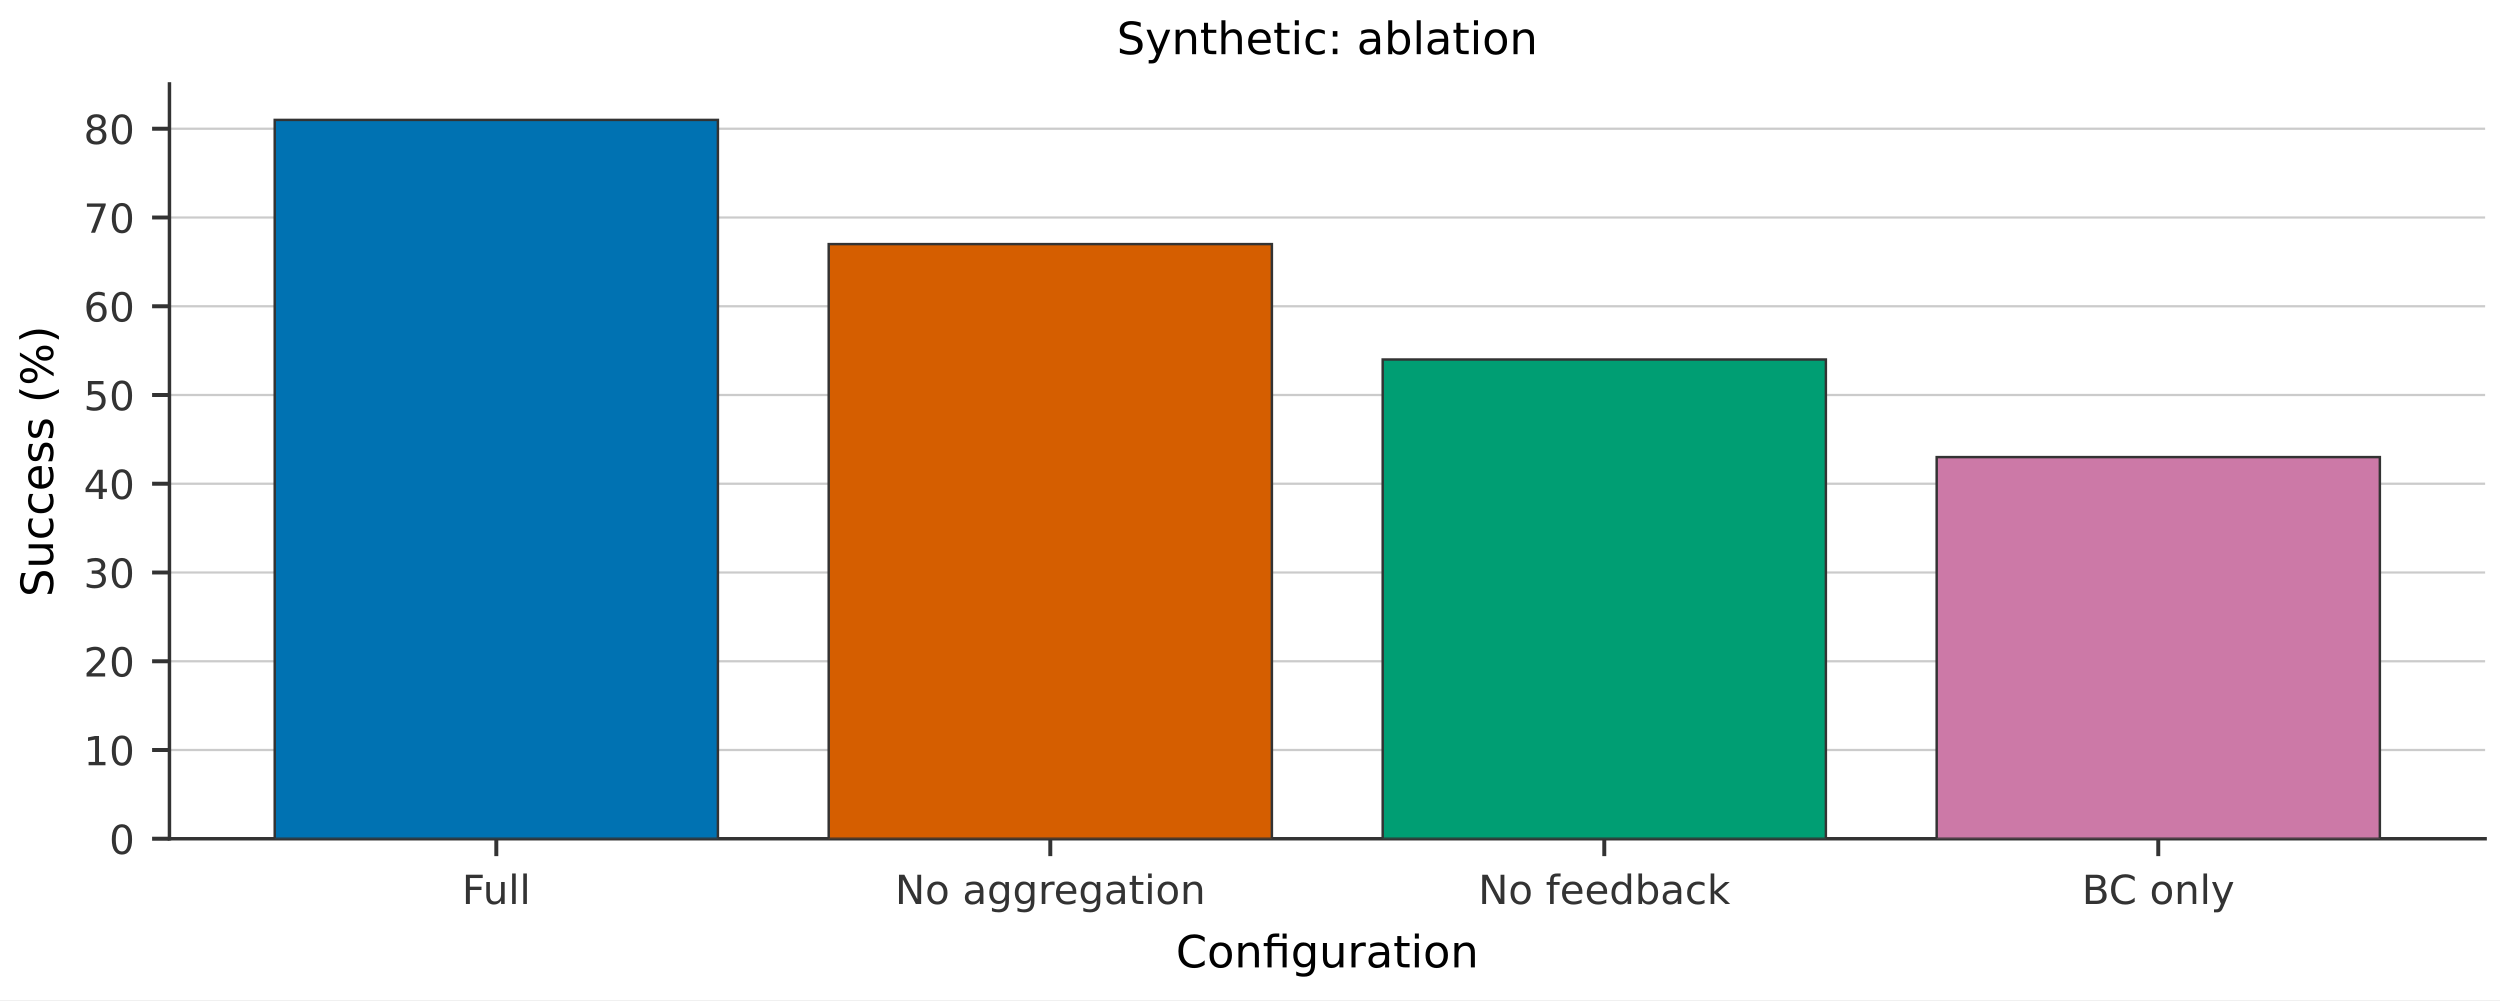
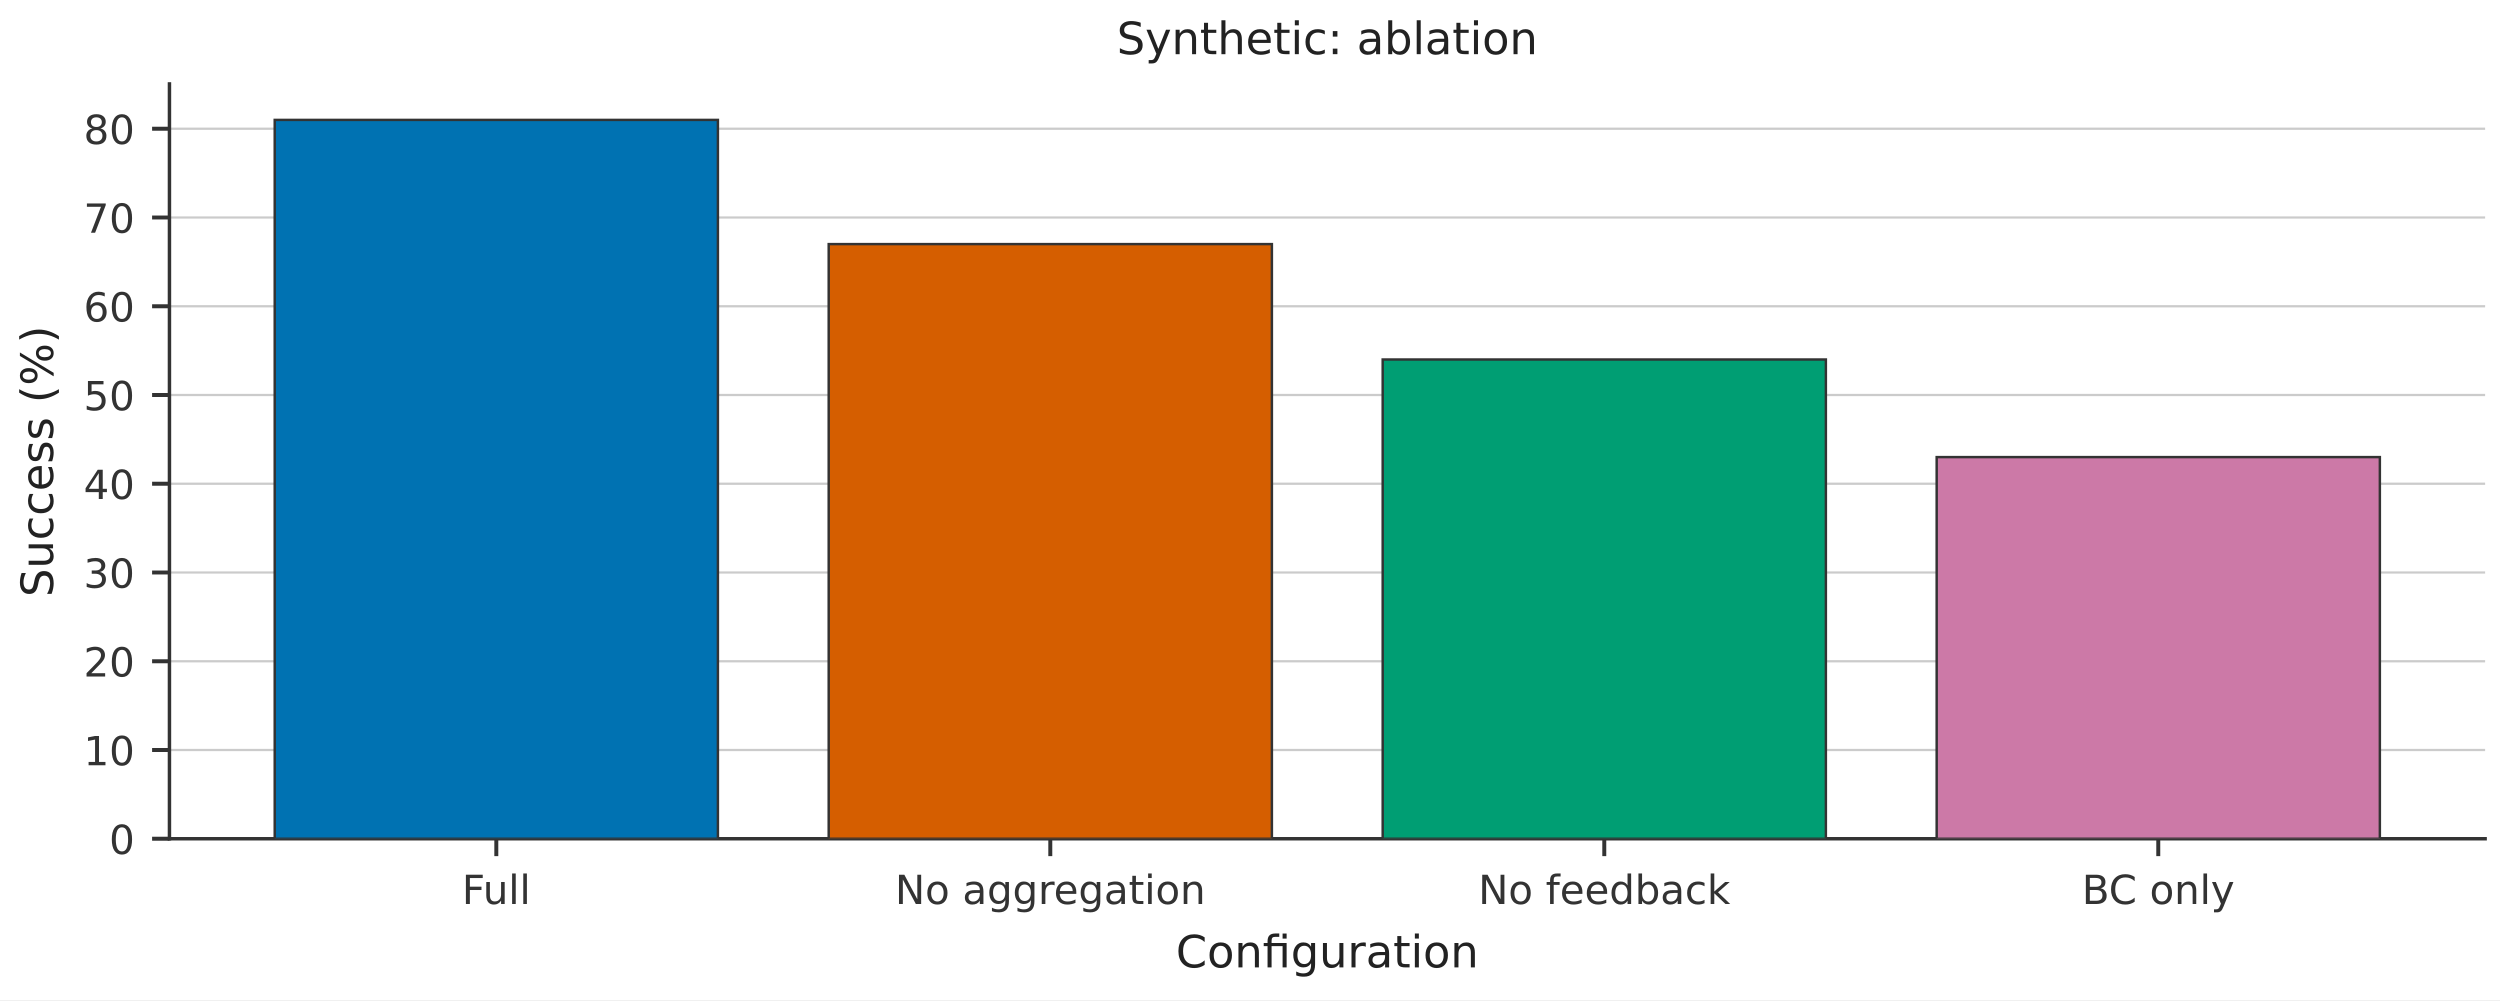
<svg xmlns="http://www.w3.org/2000/svg" xmlns:xlink="http://www.w3.org/1999/xlink" width="504pt" height="201.6pt" viewBox="0 0 504 201.6" version="1.1">
  <defs>
    <style type="text/css">*{stroke-linejoin: round; stroke-linecap: butt}</style>
  </defs>
  <g id="figure_1">
    <g id="patch_1">
      <path d="M 0 201.6  L 504 201.6  L 504 0  L 0 0  z " style="fill: #ffffff" />
    </g>
    <g id="axes_1">
      <g id="patch_2">
        <path d="M 34.162 169.092  L 501 169.092  L 501 16.92  L 34.162 16.92  z " style="fill: #ffffff" />
      </g>
      <g id="matplotlib.axis_1">
        <g id="xtick_1">
          <g id="line2d_1">
            <defs>
              <path id="mba1c90d859" d="M 0 0  L 0 3.5  " style="stroke: #333333; stroke-width: 0.8" />
            </defs>
            <g>
              <use xlink:href="#mba1c90d859" x="100.056" y="169.092" style="fill: #333333; stroke: #333333; stroke-width: 0.8" />
            </g>
          </g>
          <g id="text_1">
            <g style="fill: #333333" transform="translate(93.1308 182.2465) scale(0.081 -0.081)">
              <defs>
                <path id="DejaVuSans-29" d="M 628 4666  L 3309 4666  L 3309 4134  L 1259 4134  L 1259 2759  L 3109 2759  L 3109 2228  L 1259 2228  L 1259 0  L 628 0  L 628 4666  z " transform="scale(0.015625)" />
                <path id="DejaVuSans-58" d="M 544 1381  L 544 3500  L 1119 3500  L 1119 1403  Q 1119 906 1312 657  Q 1506 409 1894 409  Q 2359 409 2629 706  Q 2900 1003 2900 1516  L 2900 3500  L 3475 3500  L 3475 0  L 2900 0  L 2900 538  Q 2691 219 2414 64  Q 2138 -91 1772 -91  Q 1169 -91 856 284  Q 544 659 544 1381  z M 1991 3584  L 1991 3584  z " transform="scale(0.015625)" />
                <path id="DejaVuSans-4f" d="M 603 4863  L 1178 4863  L 1178 0  L 603 0  L 603 4863  z " transform="scale(0.015625)" />
              </defs>
              <use xlink:href="#DejaVuSans-29" />
              <use xlink:href="#DejaVuSans-58" transform="translate(52.04688 0)" />
              <use xlink:href="#DejaVuSans-4f" transform="translate(115.4219 0)" />
              <use xlink:href="#DejaVuSans-4f" transform="translate(143.2031 0)" />
            </g>
          </g>
        </g>
        <g id="xtick_2">
          <g id="line2d_2">
            <g>
              <use xlink:href="#mba1c90d859" x="211.739" y="169.092" style="fill: #333333; stroke: #333333; stroke-width: 0.8" />
            </g>
          </g>
          <g id="text_2">
            <g style="fill: #333333" transform="translate(180.4416 182.2465) scale(0.081 -0.081)">
              <defs>
                <path id="DejaVuSans-31" d="M 628 4666  L 1478 4666  L 3547 763  L 3547 4666  L 4159 4666  L 4159 0  L 3309 0  L 1241 3903  L 1241 0  L 628 0  L 628 4666  z " transform="scale(0.015625)" />
                <path id="DejaVuSans-52" d="M 1959 3097  Q 1497 3097 1228 2736  Q 959 2375 959 1747  Q 959 1119 1226 758  Q 1494 397 1959 397  Q 2419 397 2687 759  Q 2956 1122 2956 1747  Q 2956 2369 2687 2733  Q 2419 3097 1959 3097  z M 1959 3584  Q 2709 3584 3137 3096  Q 3566 2609 3566 1747  Q 3566 888 3137 398  Q 2709 -91 1959 -91  Q 1206 -91 779 398  Q 353 888 353 1747  Q 353 2609 779 3096  Q 1206 3584 1959 3584  z " transform="scale(0.015625)" />
                <path id="DejaVuSans-3" transform="scale(0.015625)" />
                <path id="DejaVuSans-44" d="M 2194 1759  Q 1497 1759 1228 1600  Q 959 1441 959 1056  Q 959 750 1161 570  Q 1363 391 1709 391  Q 2188 391 2477 730  Q 2766 1069 2766 1631  L 2766 1759  L 2194 1759  z M 3341 1997  L 3341 0  L 2766 0  L 2766 531  Q 2569 213 2275 61  Q 1981 -91 1556 -91  Q 1019 -91 701 211  Q 384 513 384 1019  Q 384 1609 779 1909  Q 1175 2209 1959 2209  L 2766 2209  L 2766 2266  Q 2766 2663 2505 2880  Q 2244 3097 1772 3097  Q 1472 3097 1187 3025  Q 903 2953 641 2809  L 641 3341  Q 956 3463 1253 3523  Q 1550 3584 1831 3584  Q 2591 3584 2966 3190  Q 3341 2797 3341 1997  z " transform="scale(0.015625)" />
                <path id="DejaVuSans-4a" d="M 2906 1791  Q 2906 2416 2648 2759  Q 2391 3103 1925 3103  Q 1463 3103 1205 2759  Q 947 2416 947 1791  Q 947 1169 1205 825  Q 1463 481 1925 481  Q 2391 481 2648 825  Q 2906 1169 2906 1791  z M 3481 434  Q 3481 -459 3084 -895  Q 2688 -1331 1869 -1331  Q 1566 -1331 1297 -1286  Q 1028 -1241 775 -1147  L 775 -588  Q 1028 -725 1275 -790  Q 1522 -856 1778 -856  Q 2344 -856 2625 -561  Q 2906 -266 2906 331  L 2906 616  Q 2728 306 2450 153  Q 2172 0 1784 0  Q 1141 0 747 490  Q 353 981 353 1791  Q 353 2603 747 3093  Q 1141 3584 1784 3584  Q 2172 3584 2450 3431  Q 2728 3278 2906 2969  L 2906 3500  L 3481 3500  L 3481 434  z " transform="scale(0.015625)" />
                <path id="DejaVuSans-55" d="M 2631 2963  Q 2534 3019 2420 3045  Q 2306 3072 2169 3072  Q 1681 3072 1420 2755  Q 1159 2438 1159 1844  L 1159 0  L 581 0  L 581 3500  L 1159 3500  L 1159 2956  Q 1341 3275 1631 3429  Q 1922 3584 2338 3584  Q 2397 3584 2469 3576  Q 2541 3569 2628 3553  L 2631 2963  z " transform="scale(0.015625)" />
                <path id="DejaVuSans-48" d="M 3597 1894  L 3597 1613  L 953 1613  Q 991 1019 1311 708  Q 1631 397 2203 397  Q 2534 397 2845 478  Q 3156 559 3463 722  L 3463 178  Q 3153 47 2828 -22  Q 2503 -91 2169 -91  Q 1331 -91 842 396  Q 353 884 353 1716  Q 353 2575 817 3079  Q 1281 3584 2069 3584  Q 2775 3584 3186 3129  Q 3597 2675 3597 1894  z M 3022 2063  Q 3016 2534 2758 2815  Q 2500 3097 2075 3097  Q 1594 3097 1305 2825  Q 1016 2553 972 2059  L 3022 2063  z " transform="scale(0.015625)" />
                <path id="DejaVuSans-57" d="M 1172 4494  L 1172 3500  L 2356 3500  L 2356 3053  L 1172 3053  L 1172 1153  Q 1172 725 1289 603  Q 1406 481 1766 481  L 2356 481  L 2356 0  L 1766 0  Q 1100 0 847 248  Q 594 497 594 1153  L 594 3053  L 172 3053  L 172 3500  L 594 3500  L 594 4494  L 1172 4494  z " transform="scale(0.015625)" />
                <path id="DejaVuSans-4c" d="M 603 3500  L 1178 3500  L 1178 0  L 603 0  L 603 3500  z M 603 4863  L 1178 4863  L 1178 4134  L 603 4134  L 603 4863  z " transform="scale(0.015625)" />
                <path id="DejaVuSans-51" d="M 3513 2113  L 3513 0  L 2938 0  L 2938 2094  Q 2938 2591 2744 2837  Q 2550 3084 2163 3084  Q 1697 3084 1428 2787  Q 1159 2491 1159 1978  L 1159 0  L 581 0  L 581 3500  L 1159 3500  L 1159 2956  Q 1366 3272 1645 3428  Q 1925 3584 2291 3584  Q 2894 3584 3203 3211  Q 3513 2838 3513 2113  z " transform="scale(0.015625)" />
              </defs>
              <use xlink:href="#DejaVuSans-31" />
              <use xlink:href="#DejaVuSans-52" transform="translate(74.8125 0)" />
              <use xlink:href="#DejaVuSans-3" transform="translate(136 0)" />
              <use xlink:href="#DejaVuSans-44" transform="translate(167.7812 0)" />
              <use xlink:href="#DejaVuSans-4a" transform="translate(229.0625 0)" />
              <use xlink:href="#DejaVuSans-4a" transform="translate(292.5469 0)" />
              <use xlink:href="#DejaVuSans-55" transform="translate(356.0312 0)" />
              <use xlink:href="#DejaVuSans-48" transform="translate(394.9375 0)" />
              <use xlink:href="#DejaVuSans-4a" transform="translate(456.4688 0)" />
              <use xlink:href="#DejaVuSans-44" transform="translate(519.9531 0)" />
              <use xlink:href="#DejaVuSans-57" transform="translate(581.2344 0)" />
              <use xlink:href="#DejaVuSans-4c" transform="translate(620.4375 0)" />
              <use xlink:href="#DejaVuSans-52" transform="translate(648.2188 0)" />
              <use xlink:href="#DejaVuSans-51" transform="translate(709.4062 0)" />
            </g>
          </g>
        </g>
        <g id="xtick_3">
          <g id="line2d_3">
            <g>
              <use xlink:href="#mba1c90d859" x="323.423" y="169.092" style="fill: #333333; stroke: #333333; stroke-width: 0.8" />
            </g>
          </g>
          <g id="text_3">
            <g style="fill: #333333" transform="translate(298.0218 182.2465) scale(0.081 -0.081)">
              <defs>
                <path id="DejaVuSans-49" d="M 2375 4863  L 2375 4384  L 1825 4384  Q 1516 4384 1395 4259  Q 1275 4134 1275 3809  L 1275 3500  L 2222 3500  L 2222 3053  L 1275 3053  L 1275 0  L 697 0  L 697 3053  L 147 3053  L 147 3500  L 697 3500  L 697 3744  Q 697 4328 969 4595  Q 1241 4863 1831 4863  L 2375 4863  z " transform="scale(0.015625)" />
                <path id="DejaVuSans-47" d="M 2906 2969  L 2906 4863  L 3481 4863  L 3481 0  L 2906 0  L 2906 525  Q 2725 213 2448 61  Q 2172 -91 1784 -91  Q 1150 -91 751 415  Q 353 922 353 1747  Q 353 2572 751 3078  Q 1150 3584 1784 3584  Q 2172 3584 2448 3432  Q 2725 3281 2906 2969  z M 947 1747  Q 947 1113 1208 752  Q 1469 391 1925 391  Q 2381 391 2643 752  Q 2906 1113 2906 1747  Q 2906 2381 2643 2742  Q 2381 3103 1925 3103  Q 1469 3103 1208 2742  Q 947 2381 947 1747  z " transform="scale(0.015625)" />
                <path id="DejaVuSans-45" d="M 3116 1747  Q 3116 2381 2855 2742  Q 2594 3103 2138 3103  Q 1681 3103 1420 2742  Q 1159 2381 1159 1747  Q 1159 1113 1420 752  Q 1681 391 2138 391  Q 2594 391 2855 752  Q 3116 1113 3116 1747  z M 1159 2969  Q 1341 3281 1617 3432  Q 1894 3584 2278 3584  Q 2916 3584 3314 3078  Q 3713 2572 3713 1747  Q 3713 922 3314 415  Q 2916 -91 2278 -91  Q 1894 -91 1617 61  Q 1341 213 1159 525  L 1159 0  L 581 0  L 581 4863  L 1159 4863  L 1159 2969  z " transform="scale(0.015625)" />
                <path id="DejaVuSans-46" d="M 3122 3366  L 3122 2828  Q 2878 2963 2633 3030  Q 2388 3097 2138 3097  Q 1578 3097 1268 2742  Q 959 2388 959 1747  Q 959 1106 1268 751  Q 1578 397 2138 397  Q 2388 397 2633 464  Q 2878 531 3122 666  L 3122 134  Q 2881 22 2623 -34  Q 2366 -91 2075 -91  Q 1284 -91 818 406  Q 353 903 353 1747  Q 353 2603 823 3093  Q 1294 3584 2113 3584  Q 2378 3584 2631 3529  Q 2884 3475 3122 3366  z " transform="scale(0.015625)" />
                <path id="DejaVuSans-4e" d="M 581 4863  L 1159 4863  L 1159 1991  L 2875 3500  L 3609 3500  L 1753 1863  L 3688 0  L 2938 0  L 1159 1709  L 1159 0  L 581 0  L 581 4863  z " transform="scale(0.015625)" />
              </defs>
              <use xlink:href="#DejaVuSans-31" />
              <use xlink:href="#DejaVuSans-52" transform="translate(74.8125 0)" />
              <use xlink:href="#DejaVuSans-3" transform="translate(136 0)" />
              <use xlink:href="#DejaVuSans-49" transform="translate(167.7812 0)" />
              <use xlink:href="#DejaVuSans-48" transform="translate(202.9844 0)" />
              <use xlink:href="#DejaVuSans-48" transform="translate(264.5156 0)" />
              <use xlink:href="#DejaVuSans-47" transform="translate(326.0469 0)" />
              <use xlink:href="#DejaVuSans-45" transform="translate(389.5312 0)" />
              <use xlink:href="#DejaVuSans-44" transform="translate(453.0156 0)" />
              <use xlink:href="#DejaVuSans-46" transform="translate(514.2969 0)" />
              <use xlink:href="#DejaVuSans-4e" transform="translate(569.2812 0)" />
            </g>
          </g>
        </g>
        <g id="xtick_4">
          <g id="line2d_4">
            <g>
              <use xlink:href="#mba1c90d859" x="435.106" y="169.092" style="fill: #333333; stroke: #333333; stroke-width: 0.8" />
            </g>
          </g>
          <g id="text_4">
            <g style="fill: #333333" transform="translate(419.7164 182.2465) scale(0.081 -0.081)">
              <defs>
                <path id="DejaVuSans-25" d="M 1259 2228  L 1259 519  L 2272 519  Q 2781 519 3026 730  Q 3272 941 3272 1375  Q 3272 1813 3026 2020  Q 2781 2228 2272 2228  L 1259 2228  z M 1259 4147  L 1259 2741  L 2194 2741  Q 2656 2741 2882 2914  Q 3109 3088 3109 3444  Q 3109 3797 2882 3972  Q 2656 4147 2194 4147  L 1259 4147  z M 628 4666  L 2241 4666  Q 2963 4666 3353 4366  Q 3744 4066 3744 3513  Q 3744 3084 3544 2831  Q 3344 2578 2956 2516  Q 3422 2416 3680 2098  Q 3938 1781 3938 1306  Q 3938 681 3513 340  Q 3088 0 2303 0  L 628 0  L 628 4666  z " transform="scale(0.015625)" />
                <path id="DejaVuSans-26" d="M 4122 4306  L 4122 3641  Q 3803 3938 3442 4084  Q 3081 4231 2675 4231  Q 1875 4231 1450 3742  Q 1025 3253 1025 2328  Q 1025 1406 1450 917  Q 1875 428 2675 428  Q 3081 428 3442 575  Q 3803 722 4122 1019  L 4122 359  Q 3791 134 3420 21  Q 3050 -91 2638 -91  Q 1578 -91 968 557  Q 359 1206 359 2328  Q 359 3453 968 4101  Q 1578 4750 2638 4750  Q 3056 4750 3426 4639  Q 3797 4528 4122 4306  z " transform="scale(0.015625)" />
                <path id="DejaVuSans-5c" d="M 2059 -325  Q 1816 -950 1584 -1140  Q 1353 -1331 966 -1331  L 506 -1331  L 506 -850  L 844 -850  Q 1081 -850 1212 -737  Q 1344 -625 1503 -206  L 1606 56  L 191 3500  L 800 3500  L 1894 763  L 2988 3500  L 3597 3500  L 2059 -325  z " transform="scale(0.015625)" />
              </defs>
              <use xlink:href="#DejaVuSans-25" />
              <use xlink:href="#DejaVuSans-26" transform="translate(66.85938 0)" />
              <use xlink:href="#DejaVuSans-3" transform="translate(136.6875 0)" />
              <use xlink:href="#DejaVuSans-52" transform="translate(168.4688 0)" />
              <use xlink:href="#DejaVuSans-51" transform="translate(229.6562 0)" />
              <use xlink:href="#DejaVuSans-4f" transform="translate(293.0312 0)" />
              <use xlink:href="#DejaVuSans-5c" transform="translate(320.8125 0)" />
            </g>
          </g>
        </g>
        <g id="text_5">
-           <g transform="translate(237.0633 195.031) scale(0.09 -0.09)">
+           <g style="fill: #222222" transform="translate(237.0633 195.031) scale(0.09 -0.09)">
            <defs>
              <path id="DejaVuSans-13af" d="M 3431 3500  L 3431 0  L 2853 0  L 2853 3053  L 1275 3053  L 1275 0  L 697 0  L 697 3053  L 147 3053  L 147 3500  L 697 3500  L 697 3744  Q 697 4316 967 4589  Q 1238 4863 1797 4863  L 2375 4863  L 2375 4384  L 1825 4384  Q 1516 4384 1395 4259  Q 1275 4134 1275 3809  L 1275 3500  L 3431 3500  z M 2853 4856  L 3431 4856  L 3431 4128  L 2853 4128  L 2853 4856  z " transform="scale(0.015625)" />
            </defs>
            <use xlink:href="#DejaVuSans-26" />
            <use xlink:href="#DejaVuSans-52" transform="translate(69.82812 0)" />
            <use xlink:href="#DejaVuSans-51" transform="translate(131.0156 0)" />
            <use xlink:href="#DejaVuSans-13af" transform="translate(194.3906 0)" />
            <use xlink:href="#DejaVuSans-4a" transform="translate(257.375 0)" />
            <use xlink:href="#DejaVuSans-58" transform="translate(320.8594 0)" />
            <use xlink:href="#DejaVuSans-55" transform="translate(384.2344 0)" />
            <use xlink:href="#DejaVuSans-44" transform="translate(425.3438 0)" />
            <use xlink:href="#DejaVuSans-57" transform="translate(486.625 0)" />
            <use xlink:href="#DejaVuSans-4c" transform="translate(525.8281 0)" />
            <use xlink:href="#DejaVuSans-52" transform="translate(553.6094 0)" />
            <use xlink:href="#DejaVuSans-51" transform="translate(614.7969 0)" />
          </g>
        </g>
      </g>
      <g id="matplotlib.axis_2">
        <g id="ytick_1">
          <g id="line2d_5">
            <path d="M 34.162 169.092  L 501 169.092  " clip-path="url(#p6e8b5c5085)" style="fill: none; stroke: #999999; stroke-opacity: 0.5; stroke-width: 0.45; stroke-linecap: square" />
          </g>
          <g id="line2d_6">
            <defs>
              <path id="mbfb71ff6ad" d="M 0 0  L -3.5 0  " style="stroke: #333333; stroke-width: 0.8" />
            </defs>
            <g>
              <use xlink:href="#mbfb71ff6ad" x="34.162" y="169.092" style="fill: #333333; stroke: #333333; stroke-width: 0.8" />
            </g>
          </g>
          <g id="text_6">
            <g style="fill: #333333" transform="translate(22.00872 172.1688) scale(0.081 -0.081)">
              <defs>
                <path id="DejaVuSans-13" d="M 2034 4250  Q 1547 4250 1301 3770  Q 1056 3291 1056 2328  Q 1056 1369 1301 889  Q 1547 409 2034 409  Q 2525 409 2770 889  Q 3016 1369 3016 2328  Q 3016 3291 2770 3770  Q 2525 4250 2034 4250  z M 2034 4750  Q 2819 4750 3233 4129  Q 3647 3509 3647 2328  Q 3647 1150 3233 529  Q 2819 -91 2034 -91  Q 1250 -91 836 529  Q 422 1150 422 2328  Q 422 3509 836 4129  Q 1250 4750 2034 4750  z " transform="scale(0.015625)" />
              </defs>
              <use xlink:href="#DejaVuSans-13" />
            </g>
          </g>
        </g>
        <g id="ytick_2">
          <g id="line2d_7">
            <path d="M 34.162 151.2  L 501 151.2  " clip-path="url(#p6e8b5c5085)" style="fill: none; stroke: #999999; stroke-opacity: 0.5; stroke-width: 0.45; stroke-linecap: square" />
          </g>
          <g id="line2d_8">
            <g>
              <use xlink:href="#mbfb71ff6ad" x="34.162" y="151.2" style="fill: #333333; stroke: #333333; stroke-width: 0.8" />
            </g>
          </g>
          <g id="text_7">
            <g style="fill: #333333" transform="translate(16.8551 154.2768) scale(0.081 -0.081)">
              <defs>
                <path id="DejaVuSans-14" d="M 794 531  L 1825 531  L 1825 4091  L 703 3866  L 703 4441  L 1819 4666  L 2450 4666  L 2450 531  L 3481 531  L 3481 0  L 794 0  L 794 531  z " transform="scale(0.015625)" />
              </defs>
              <use xlink:href="#DejaVuSans-14" />
              <use xlink:href="#DejaVuSans-13" transform="translate(63.625 0)" />
            </g>
          </g>
        </g>
        <g id="ytick_3">
          <g id="line2d_9">
            <path d="M 34.162 133.308  L 501 133.308  " clip-path="url(#p6e8b5c5085)" style="fill: none; stroke: #999999; stroke-opacity: 0.5; stroke-width: 0.45; stroke-linecap: square" />
          </g>
          <g id="line2d_10">
            <g>
              <use xlink:href="#mbfb71ff6ad" x="34.162" y="133.308" style="fill: #333333; stroke: #333333; stroke-width: 0.8" />
            </g>
          </g>
          <g id="text_8">
            <g style="fill: #333333" transform="translate(16.8551 136.3848) scale(0.081 -0.081)">
              <defs>
                <path id="DejaVuSans-15" d="M 1228 531  L 3431 531  L 3431 0  L 469 0  L 469 531  Q 828 903 1448 1529  Q 2069 2156 2228 2338  Q 2531 2678 2651 2914  Q 2772 3150 2772 3378  Q 2772 3750 2511 3984  Q 2250 4219 1831 4219  Q 1534 4219 1204 4116  Q 875 4013 500 3803  L 500 4441  Q 881 4594 1212 4672  Q 1544 4750 1819 4750  Q 2544 4750 2975 4387  Q 3406 4025 3406 3419  Q 3406 3131 3298 2873  Q 3191 2616 2906 2266  Q 2828 2175 2409 1742  Q 1991 1309 1228 531  z " transform="scale(0.015625)" />
              </defs>
              <use xlink:href="#DejaVuSans-15" />
              <use xlink:href="#DejaVuSans-13" transform="translate(63.625 0)" />
            </g>
          </g>
        </g>
        <g id="ytick_4">
          <g id="line2d_11">
            <path d="M 34.162 115.416  L 501 115.416  " clip-path="url(#p6e8b5c5085)" style="fill: none; stroke: #999999; stroke-opacity: 0.5; stroke-width: 0.45; stroke-linecap: square" />
          </g>
          <g id="line2d_12">
            <g>
              <use xlink:href="#mbfb71ff6ad" x="34.162" y="115.416" style="fill: #333333; stroke: #333333; stroke-width: 0.8" />
            </g>
          </g>
          <g id="text_9">
            <g style="fill: #333333" transform="translate(16.8551 118.4928) scale(0.081 -0.081)">
              <defs>
                <path id="DejaVuSans-16" d="M 2597 2516  Q 3050 2419 3304 2112  Q 3559 1806 3559 1356  Q 3559 666 3084 287  Q 2609 -91 1734 -91  Q 1441 -91 1130 -33  Q 819 25 488 141  L 488 750  Q 750 597 1062 519  Q 1375 441 1716 441  Q 2309 441 2620 675  Q 2931 909 2931 1356  Q 2931 1769 2642 2001  Q 2353 2234 1838 2234  L 1294 2234  L 1294 2753  L 1863 2753  Q 2328 2753 2575 2939  Q 2822 3125 2822 3475  Q 2822 3834 2567 4026  Q 2313 4219 1838 4219  Q 1578 4219 1281 4162  Q 984 4106 628 3988  L 628 4550  Q 988 4650 1302 4700  Q 1616 4750 1894 4750  Q 2613 4750 3031 4423  Q 3450 4097 3450 3541  Q 3450 3153 3228 2886  Q 3006 2619 2597 2516  z " transform="scale(0.015625)" />
              </defs>
              <use xlink:href="#DejaVuSans-16" />
              <use xlink:href="#DejaVuSans-13" transform="translate(63.625 0)" />
            </g>
          </g>
        </g>
        <g id="ytick_5">
          <g id="line2d_13">
            <path d="M 34.162 97.524  L 501 97.524  " clip-path="url(#p6e8b5c5085)" style="fill: none; stroke: #999999; stroke-opacity: 0.5; stroke-width: 0.45; stroke-linecap: square" />
          </g>
          <g id="line2d_14">
            <g>
              <use xlink:href="#mbfb71ff6ad" x="34.162" y="97.524" style="fill: #333333; stroke: #333333; stroke-width: 0.8" />
            </g>
          </g>
          <g id="text_10">
            <g style="fill: #333333" transform="translate(16.8551 100.6008) scale(0.081 -0.081)">
              <defs>
                <path id="DejaVuSans-17" d="M 2419 4116  L 825 1625  L 2419 1625  L 2419 4116  z M 2253 4666  L 3047 4666  L 3047 1625  L 3713 1625  L 3713 1100  L 3047 1100  L 3047 0  L 2419 0  L 2419 1100  L 313 1100  L 313 1709  L 2253 4666  z " transform="scale(0.015625)" />
              </defs>
              <use xlink:href="#DejaVuSans-17" />
              <use xlink:href="#DejaVuSans-13" transform="translate(63.625 0)" />
            </g>
          </g>
        </g>
        <g id="ytick_6">
          <g id="line2d_15">
            <path d="M 34.162 79.632  L 501 79.632  " clip-path="url(#p6e8b5c5085)" style="fill: none; stroke: #999999; stroke-opacity: 0.5; stroke-width: 0.45; stroke-linecap: square" />
          </g>
          <g id="line2d_16">
            <g>
              <use xlink:href="#mbfb71ff6ad" x="34.162" y="79.632" style="fill: #333333; stroke: #333333; stroke-width: 0.8" />
            </g>
          </g>
          <g id="text_11">
            <g style="fill: #333333" transform="translate(16.8551 82.70877) scale(0.081 -0.081)">
              <defs>
                <path id="DejaVuSans-18" d="M 691 4666  L 3169 4666  L 3169 4134  L 1269 4134  L 1269 2991  Q 1406 3038 1543 3061  Q 1681 3084 1819 3084  Q 2600 3084 3056 2656  Q 3513 2228 3513 1497  Q 3513 744 3044 326  Q 2575 -91 1722 -91  Q 1428 -91 1123 -41  Q 819 9 494 109  L 494 744  Q 775 591 1075 516  Q 1375 441 1709 441  Q 2250 441 2565 725  Q 2881 1009 2881 1497  Q 2881 1984 2565 2268  Q 2250 2553 1709 2553  Q 1456 2553 1204 2497  Q 953 2441 691 2322  L 691 4666  z " transform="scale(0.015625)" />
              </defs>
              <use xlink:href="#DejaVuSans-18" />
              <use xlink:href="#DejaVuSans-13" transform="translate(63.625 0)" />
            </g>
          </g>
        </g>
        <g id="ytick_7">
          <g id="line2d_17">
            <path d="M 34.162 61.74  L 501 61.74  " clip-path="url(#p6e8b5c5085)" style="fill: none; stroke: #999999; stroke-opacity: 0.5; stroke-width: 0.45; stroke-linecap: square" />
          </g>
          <g id="line2d_18">
            <g>
              <use xlink:href="#mbfb71ff6ad" x="34.162" y="61.74" style="fill: #333333; stroke: #333333; stroke-width: 0.8" />
            </g>
          </g>
          <g id="text_12">
            <g style="fill: #333333" transform="translate(16.8551 64.81677) scale(0.081 -0.081)">
              <defs>
                <path id="DejaVuSans-19" d="M 2113 2584  Q 1688 2584 1439 2293  Q 1191 2003 1191 1497  Q 1191 994 1439 701  Q 1688 409 2113 409  Q 2538 409 2786 701  Q 3034 994 3034 1497  Q 3034 2003 2786 2293  Q 2538 2584 2113 2584  z M 3366 4563  L 3366 3988  Q 3128 4100 2886 4159  Q 2644 4219 2406 4219  Q 1781 4219 1451 3797  Q 1122 3375 1075 2522  Q 1259 2794 1537 2939  Q 1816 3084 2150 3084  Q 2853 3084 3261 2657  Q 3669 2231 3669 1497  Q 3669 778 3244 343  Q 2819 -91 2113 -91  Q 1303 -91 875 529  Q 447 1150 447 2328  Q 447 3434 972 4092  Q 1497 4750 2381 4750  Q 2619 4750 2861 4703  Q 3103 4656 3366 4563  z " transform="scale(0.015625)" />
              </defs>
              <use xlink:href="#DejaVuSans-19" />
              <use xlink:href="#DejaVuSans-13" transform="translate(63.625 0)" />
            </g>
          </g>
        </g>
        <g id="ytick_8">
          <g id="line2d_19">
            <path d="M 34.162 43.848  L 501 43.848  " clip-path="url(#p6e8b5c5085)" style="fill: none; stroke: #999999; stroke-opacity: 0.5; stroke-width: 0.45; stroke-linecap: square" />
          </g>
          <g id="line2d_20">
            <g>
              <use xlink:href="#mbfb71ff6ad" x="34.162" y="43.848" style="fill: #333333; stroke: #333333; stroke-width: 0.8" />
            </g>
          </g>
          <g id="text_13">
            <g style="fill: #333333" transform="translate(16.8551 46.92476) scale(0.081 -0.081)">
              <defs>
                <path id="DejaVuSans-1a" d="M 525 4666  L 3525 4666  L 3525 4397  L 1831 0  L 1172 0  L 2766 4134  L 525 4134  L 525 4666  z " transform="scale(0.015625)" />
              </defs>
              <use xlink:href="#DejaVuSans-1a" />
              <use xlink:href="#DejaVuSans-13" transform="translate(63.625 0)" />
            </g>
          </g>
        </g>
        <g id="ytick_9">
          <g id="line2d_21">
            <path d="M 34.162 25.956  L 501 25.956  " clip-path="url(#p6e8b5c5085)" style="fill: none; stroke: #999999; stroke-opacity: 0.5; stroke-width: 0.45; stroke-linecap: square" />
          </g>
          <g id="line2d_22">
            <g>
              <use xlink:href="#mbfb71ff6ad" x="34.162" y="25.956" style="fill: #333333; stroke: #333333; stroke-width: 0.8" />
            </g>
          </g>
          <g id="text_14">
            <g style="fill: #333333" transform="translate(16.8551 29.03275) scale(0.081 -0.081)">
              <defs>
                <path id="DejaVuSans-1b" d="M 2034 2216  Q 1584 2216 1326 1975  Q 1069 1734 1069 1313  Q 1069 891 1326 650  Q 1584 409 2034 409  Q 2484 409 2743 651  Q 3003 894 3003 1313  Q 3003 1734 2745 1975  Q 2488 2216 2034 2216  z M 1403 2484  Q 997 2584 770 2862  Q 544 3141 544 3541  Q 544 4100 942 4425  Q 1341 4750 2034 4750  Q 2731 4750 3128 4425  Q 3525 4100 3525 3541  Q 3525 3141 3298 2862  Q 3072 2584 2669 2484  Q 3125 2378 3379 2068  Q 3634 1759 3634 1313  Q 3634 634 3220 271  Q 2806 -91 2034 -91  Q 1263 -91 848 271  Q 434 634 434 1313  Q 434 1759 690 2068  Q 947 2378 1403 2484  z M 1172 3481  Q 1172 3119 1398 2916  Q 1625 2713 2034 2713  Q 2441 2713 2670 2916  Q 2900 3119 2900 3481  Q 2900 3844 2670 4047  Q 2441 4250 2034 4250  Q 1625 4250 1398 4047  Q 1172 3844 1172 3481  z " transform="scale(0.015625)" />
              </defs>
              <use xlink:href="#DejaVuSans-1b" />
              <use xlink:href="#DejaVuSans-13" transform="translate(63.625 0)" />
            </g>
          </g>
        </g>
        <g id="text_15">
-           <g transform="translate(10.69299 120.3379) rotate(-90) scale(0.09 -0.09)">
+           <g style="fill: #222222" transform="translate(10.69299 120.3379) rotate(-90) scale(0.09 -0.09)">
            <defs>
              <path id="DejaVuSans-36" d="M 3425 4513  L 3425 3897  Q 3066 4069 2747 4153  Q 2428 4238 2131 4238  Q 1616 4238 1336 4038  Q 1056 3838 1056 3469  Q 1056 3159 1242 3001  Q 1428 2844 1947 2747  L 2328 2669  Q 3034 2534 3370 2195  Q 3706 1856 3706 1288  Q 3706 609 3251 259  Q 2797 -91 1919 -91  Q 1588 -91 1214 -16  Q 841 59 441 206  L 441 856  Q 825 641 1194 531  Q 1563 422 1919 422  Q 2459 422 2753 634  Q 3047 847 3047 1241  Q 3047 1584 2836 1778  Q 2625 1972 2144 2069  L 1759 2144  Q 1053 2284 737 2584  Q 422 2884 422 3419  Q 422 4038 858 4394  Q 1294 4750 2059 4750  Q 2388 4750 2728 4690  Q 3069 4631 3425 4513  z " transform="scale(0.015625)" />
              <path id="DejaVuSans-56" d="M 2834 3397  L 2834 2853  Q 2591 2978 2328 3040  Q 2066 3103 1784 3103  Q 1356 3103 1142 2972  Q 928 2841 928 2578  Q 928 2378 1081 2264  Q 1234 2150 1697 2047  L 1894 2003  Q 2506 1872 2764 1633  Q 3022 1394 3022 966  Q 3022 478 2636 193  Q 2250 -91 1575 -91  Q 1294 -91 989 -36  Q 684 19 347 128  L 347 722  Q 666 556 975 473  Q 1284 391 1588 391  Q 1994 391 2212 530  Q 2431 669 2431 922  Q 2431 1156 2273 1281  Q 2116 1406 1581 1522  L 1381 1569  Q 847 1681 609 1914  Q 372 2147 372 2553  Q 372 3047 722 3315  Q 1072 3584 1716 3584  Q 2034 3584 2315 3537  Q 2597 3491 2834 3397  z " transform="scale(0.015625)" />
              <path id="DejaVuSans-b" d="M 1984 4856  Q 1566 4138 1362 3434  Q 1159 2731 1159 2009  Q 1159 1288 1364 580  Q 1569 -128 1984 -844  L 1484 -844  Q 1016 -109 783 600  Q 550 1309 550 2009  Q 550 2706 781 3412  Q 1013 4119 1484 4856  L 1984 4856  z " transform="scale(0.015625)" />
              <path id="DejaVuSans-8" d="M 4653 2053  Q 4381 2053 4226 1822  Q 4072 1591 4072 1178  Q 4072 772 4226 539  Q 4381 306 4653 306  Q 4919 306 5073 539  Q 5228 772 5228 1178  Q 5228 1588 5073 1820  Q 4919 2053 4653 2053  z M 4653 2450  Q 5147 2450 5437 2106  Q 5728 1763 5728 1178  Q 5728 594 5436 251  Q 5144 -91 4653 -91  Q 4153 -91 3862 251  Q 3572 594 3572 1178  Q 3572 1766 3864 2108  Q 4156 2450 4653 2450  z M 1428 4353  Q 1159 4353 1004 4120  Q 850 3888 850 3481  Q 850 3069 1003 2837  Q 1156 2606 1428 2606  Q 1700 2606 1854 2837  Q 2009 3069 2009 3481  Q 2009 3884 1853 4118  Q 1697 4353 1428 4353  z M 4250 4750  L 4750 4750  L 1831 -91  L 1331 -91  L 4250 4750  z M 1428 4750  Q 1922 4750 2215 4408  Q 2509 4066 2509 3481  Q 2509 2891 2217 2550  Q 1925 2209 1428 2209  Q 931 2209 642 2551  Q 353 2894 353 3481  Q 353 4063 643 4406  Q 934 4750 1428 4750  z " transform="scale(0.015625)" />
              <path id="DejaVuSans-c" d="M 513 4856  L 1013 4856  Q 1481 4119 1714 3412  Q 1947 2706 1947 2009  Q 1947 1309 1714 600  Q 1481 -109 1013 -844  L 513 -844  Q 928 -128 1133 580  Q 1338 1288 1338 2009  Q 1338 2731 1133 3434  Q 928 4138 513 4856  z " transform="scale(0.015625)" />
            </defs>
            <use xlink:href="#DejaVuSans-36" />
            <use xlink:href="#DejaVuSans-58" transform="translate(63.48438 0)" />
            <use xlink:href="#DejaVuSans-46" transform="translate(126.8594 0)" />
            <use xlink:href="#DejaVuSans-46" transform="translate(181.8438 0)" />
            <use xlink:href="#DejaVuSans-48" transform="translate(236.8281 0)" />
            <use xlink:href="#DejaVuSans-56" transform="translate(298.3594 0)" />
            <use xlink:href="#DejaVuSans-56" transform="translate(350.4531 0)" />
            <use xlink:href="#DejaVuSans-3" transform="translate(402.5469 0)" />
            <use xlink:href="#DejaVuSans-b" transform="translate(434.3281 0)" />
            <use xlink:href="#DejaVuSans-8" transform="translate(473.3438 0)" />
            <use xlink:href="#DejaVuSans-c" transform="translate(568.3594 0)" />
          </g>
        </g>
      </g>
      <g id="patch_3">
        <path d="M 34.162 169.092  L 34.162 16.92  " style="fill: none; stroke: #333333; stroke-width: 0.7; stroke-linejoin: miter; stroke-linecap: square" />
      </g>
      <g id="patch_4">
        <path d="M 34.162 169.092  L 501 169.092  " style="fill: none; stroke: #333333; stroke-width: 0.7; stroke-linejoin: miter; stroke-linecap: square" />
      </g>
      <g id="patch_5">
        <path d="M 55.382 169.092  L 144.729 169.092  L 144.729 24.167  L 55.382 24.167  z " clip-path="url(#p6e8b5c5085)" style="fill: #0072b2; stroke: #333333; stroke-width: 0.5; stroke-linejoin: miter" />
      </g>
      <g id="patch_6">
        <path d="M 167.066 169.092  L 256.413 169.092  L 256.413 49.215  L 167.066 49.215  z " clip-path="url(#p6e8b5c5085)" style="fill: #d55e00; stroke: #333333; stroke-width: 0.5; stroke-linejoin: miter" />
      </g>
      <g id="patch_7">
        <path d="M 278.749 169.092  L 368.096 169.092  L 368.096 72.475  L 278.749 72.475  z " clip-path="url(#p6e8b5c5085)" style="fill: #009e73; stroke: #333333; stroke-width: 0.5; stroke-linejoin: miter" />
      </g>
      <g id="patch_8">
        <path d="M 390.433 169.092  L 479.78 169.092  L 479.78 92.156  L 390.433 92.156  z " clip-path="url(#p6e8b5c5085)" style="fill: #cc79a7; stroke: #333333; stroke-width: 0.5; stroke-linejoin: miter" />
      </g>
      <g id="text_16">
-         <g transform="translate(225.1475 10.92024) scale(0.09 -0.09)">
+         <g style="fill: #222222" transform="translate(225.1475 10.92024) scale(0.09 -0.09)">
          <defs>
            <path id="DejaVuSans-4b" d="M 3513 2113  L 3513 0  L 2938 0  L 2938 2094  Q 2938 2591 2744 2837  Q 2550 3084 2163 3084  Q 1697 3084 1428 2787  Q 1159 2491 1159 1978  L 1159 0  L 581 0  L 581 4863  L 1159 4863  L 1159 2956  Q 1366 3272 1645 3428  Q 1925 3584 2291 3584  Q 2894 3584 3203 3211  Q 3513 2838 3513 2113  z " transform="scale(0.015625)" />
            <path id="DejaVuSans-1d" d="M 750 794  L 1409 794  L 1409 0  L 750 0  L 750 794  z M 750 3309  L 1409 3309  L 1409 2516  L 750 2516  L 750 3309  z " transform="scale(0.015625)" />
          </defs>
          <use xlink:href="#DejaVuSans-36" />
          <use xlink:href="#DejaVuSans-5c" transform="translate(63.48438 0)" />
          <use xlink:href="#DejaVuSans-51" transform="translate(122.6719 0)" />
          <use xlink:href="#DejaVuSans-57" transform="translate(186.0469 0)" />
          <use xlink:href="#DejaVuSans-4b" transform="translate(225.25 0)" />
          <use xlink:href="#DejaVuSans-48" transform="translate(288.625 0)" />
          <use xlink:href="#DejaVuSans-57" transform="translate(350.1562 0)" />
          <use xlink:href="#DejaVuSans-4c" transform="translate(389.3594 0)" />
          <use xlink:href="#DejaVuSans-46" transform="translate(417.1406 0)" />
          <use xlink:href="#DejaVuSans-1d" transform="translate(472.125 0)" />
          <use xlink:href="#DejaVuSans-3" transform="translate(505.8125 0)" />
          <use xlink:href="#DejaVuSans-44" transform="translate(537.5938 0)" />
          <use xlink:href="#DejaVuSans-45" transform="translate(598.875 0)" />
          <use xlink:href="#DejaVuSans-4f" transform="translate(662.3594 0)" />
          <use xlink:href="#DejaVuSans-44" transform="translate(690.1406 0)" />
          <use xlink:href="#DejaVuSans-57" transform="translate(751.4219 0)" />
          <use xlink:href="#DejaVuSans-4c" transform="translate(790.625 0)" />
          <use xlink:href="#DejaVuSans-52" transform="translate(818.4062 0)" />
          <use xlink:href="#DejaVuSans-51" transform="translate(879.5938 0)" />
        </g>
      </g>
    </g>
  </g>
  <defs>
    <clipPath id="p6e8b5c5085">
      <rect x="34.162" y="16.92" width="466.837" height="152.172" />
    </clipPath>
  </defs>
</svg>
